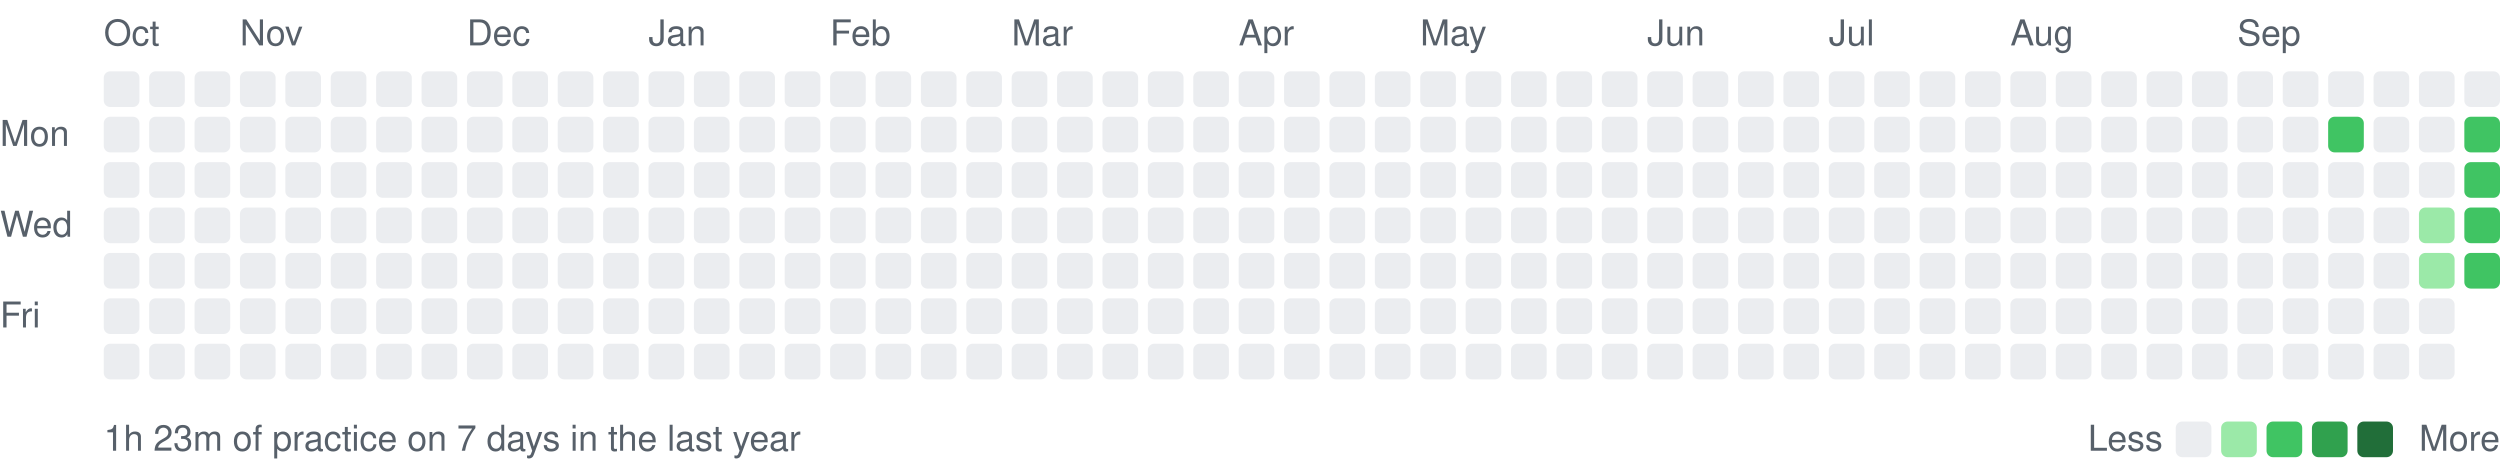
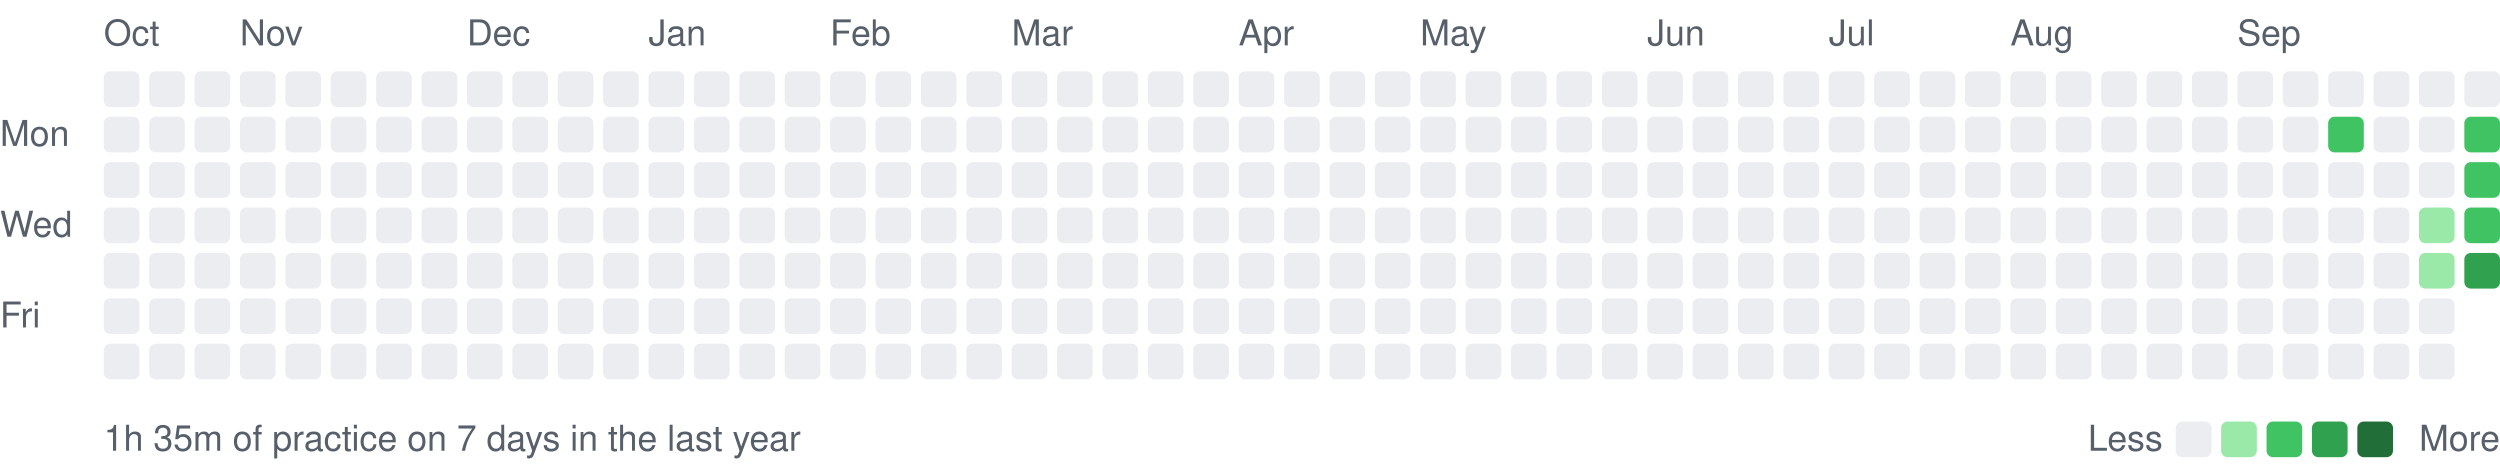
<svg xmlns="http://www.w3.org/2000/svg" width="771" height="145" viewBox="0 0 771 145" font-family="-apple-system, BlinkMacSystemFont, 'Segoe UI', Helvetica, Arial, sans-serif" font-size="11">
  <style>
.kc-t { fill: #57606a; }
.kc-h { fill: #24292f; }
.kc-g { stroke: #d0d7de; }
.kc-l0 { fill: #ebedf0; }
.kc-l1 { fill: #9be9a8; }
.kc-l2 { fill: #40c463; }
.kc-l3 { fill: #30a14e; }
.kc-l4 { fill: #216e39; }
.kc-line { stroke: #2da44e; }
.kc-dot { fill: #2da44e; }
@media (prefers-color-scheme: dark) {
:root:not([data-theme="light"]) .kc-t { fill: #8b949e; }
:root:not([data-theme="light"]) .kc-h { fill: #e6edf3; }
:root:not([data-theme="light"]) .kc-g { stroke: #30363d; }
:root:not([data-theme="light"]) .kc-l0 { fill: #262a31; }
:root:not([data-theme="light"]) .kc-l1 { fill: #0e4429; }
:root:not([data-theme="light"]) .kc-l2 { fill: #006d32; }
:root:not([data-theme="light"]) .kc-l3 { fill: #26a641; }
:root:not([data-theme="light"]) .kc-l4 { fill: #39d353; }
:root:not([data-theme="light"]) .kc-line { stroke: #3fb950; }
:root:not([data-theme="light"]) .kc-dot { fill: #3fb950; }
}
:root[data-theme="dark"] .kc-t { fill: #8b949e; }
:root[data-theme="dark"] .kc-h { fill: #e6edf3; }
:root[data-theme="dark"] .kc-g { stroke: #30363d; }
:root[data-theme="dark"] .kc-l0 { fill: #262a31; }
:root[data-theme="dark"] .kc-l1 { fill: #0e4429; }
:root[data-theme="dark"] .kc-l2 { fill: #006d32; }
:root[data-theme="dark"] .kc-l3 { fill: #26a641; }
:root[data-theme="dark"] .kc-l4 { fill: #39d353; }
:root[data-theme="dark"] .kc-line { stroke: #3fb950; }
:root[data-theme="dark"] .kc-dot { fill: #3fb950; }
</style>
  <text class="kc-t" x="32" y="14">Oct</text>
  <text class="kc-t" x="74" y="14">Nov</text>
  <text class="kc-t" x="144" y="14">Dec</text>
  <text class="kc-t" x="200" y="14">Jan</text>
  <text class="kc-t" x="256" y="14">Feb</text>
  <text class="kc-t" x="312" y="14">Mar</text>
  <text class="kc-t" x="382" y="14">Apr</text>
  <text class="kc-t" x="438" y="14">May</text>
  <text class="kc-t" x="508" y="14">Jun</text>
  <text class="kc-t" x="564" y="14">Jul</text>
  <text class="kc-t" x="620" y="14">Aug</text>
  <text class="kc-t" x="690" y="14">Sep</text>
  <text class="kc-t" x="0" y="45">Mon</text>
  <text class="kc-t" x="0" y="73">Wed</text>
  <text class="kc-t" x="0" y="101">Fri</text>
  <rect class="kc-l0" x="32" y="22" width="11" height="11" rx="2" />
  <rect class="kc-l0" x="32" y="36" width="11" height="11" rx="2" />
  <rect class="kc-l0" x="32" y="50" width="11" height="11" rx="2" />
  <rect class="kc-l0" x="32" y="64" width="11" height="11" rx="2" />
  <rect class="kc-l0" x="32" y="78" width="11" height="11" rx="2" />
  <rect class="kc-l0" x="32" y="92" width="11" height="11" rx="2" />
  <rect class="kc-l0" x="32" y="106" width="11" height="11" rx="2" />
  <rect class="kc-l0" x="46" y="22" width="11" height="11" rx="2" />
  <rect class="kc-l0" x="46" y="36" width="11" height="11" rx="2" />
  <rect class="kc-l0" x="46" y="50" width="11" height="11" rx="2" />
  <rect class="kc-l0" x="46" y="64" width="11" height="11" rx="2" />
  <rect class="kc-l0" x="46" y="78" width="11" height="11" rx="2" />
  <rect class="kc-l0" x="46" y="92" width="11" height="11" rx="2" />
  <rect class="kc-l0" x="46" y="106" width="11" height="11" rx="2" />
  <rect class="kc-l0" x="60" y="22" width="11" height="11" rx="2" />
  <rect class="kc-l0" x="60" y="36" width="11" height="11" rx="2" />
  <rect class="kc-l0" x="60" y="50" width="11" height="11" rx="2" />
  <rect class="kc-l0" x="60" y="64" width="11" height="11" rx="2" />
  <rect class="kc-l0" x="60" y="78" width="11" height="11" rx="2" />
  <rect class="kc-l0" x="60" y="92" width="11" height="11" rx="2" />
  <rect class="kc-l0" x="60" y="106" width="11" height="11" rx="2" />
  <rect class="kc-l0" x="74" y="22" width="11" height="11" rx="2" />
  <rect class="kc-l0" x="74" y="36" width="11" height="11" rx="2" />
  <rect class="kc-l0" x="74" y="50" width="11" height="11" rx="2" />
  <rect class="kc-l0" x="74" y="64" width="11" height="11" rx="2" />
  <rect class="kc-l0" x="74" y="78" width="11" height="11" rx="2" />
  <rect class="kc-l0" x="74" y="92" width="11" height="11" rx="2" />
  <rect class="kc-l0" x="74" y="106" width="11" height="11" rx="2" />
  <rect class="kc-l0" x="88" y="22" width="11" height="11" rx="2" />
  <rect class="kc-l0" x="88" y="36" width="11" height="11" rx="2" />
  <rect class="kc-l0" x="88" y="50" width="11" height="11" rx="2" />
  <rect class="kc-l0" x="88" y="64" width="11" height="11" rx="2" />
  <rect class="kc-l0" x="88" y="78" width="11" height="11" rx="2" />
  <rect class="kc-l0" x="88" y="92" width="11" height="11" rx="2" />
  <rect class="kc-l0" x="88" y="106" width="11" height="11" rx="2" />
  <rect class="kc-l0" x="102" y="22" width="11" height="11" rx="2" />
  <rect class="kc-l0" x="102" y="36" width="11" height="11" rx="2" />
  <rect class="kc-l0" x="102" y="50" width="11" height="11" rx="2" />
  <rect class="kc-l0" x="102" y="64" width="11" height="11" rx="2" />
  <rect class="kc-l0" x="102" y="78" width="11" height="11" rx="2" />
  <rect class="kc-l0" x="102" y="92" width="11" height="11" rx="2" />
  <rect class="kc-l0" x="102" y="106" width="11" height="11" rx="2" />
  <rect class="kc-l0" x="116" y="22" width="11" height="11" rx="2" />
  <rect class="kc-l0" x="116" y="36" width="11" height="11" rx="2" />
  <rect class="kc-l0" x="116" y="50" width="11" height="11" rx="2" />
  <rect class="kc-l0" x="116" y="64" width="11" height="11" rx="2" />
  <rect class="kc-l0" x="116" y="78" width="11" height="11" rx="2" />
  <rect class="kc-l0" x="116" y="92" width="11" height="11" rx="2" />
  <rect class="kc-l0" x="116" y="106" width="11" height="11" rx="2" />
  <rect class="kc-l0" x="130" y="22" width="11" height="11" rx="2" />
  <rect class="kc-l0" x="130" y="36" width="11" height="11" rx="2" />
  <rect class="kc-l0" x="130" y="50" width="11" height="11" rx="2" />
  <rect class="kc-l0" x="130" y="64" width="11" height="11" rx="2" />
  <rect class="kc-l0" x="130" y="78" width="11" height="11" rx="2" />
  <rect class="kc-l0" x="130" y="92" width="11" height="11" rx="2" />
  <rect class="kc-l0" x="130" y="106" width="11" height="11" rx="2" />
  <rect class="kc-l0" x="144" y="22" width="11" height="11" rx="2" />
  <rect class="kc-l0" x="144" y="36" width="11" height="11" rx="2" />
  <rect class="kc-l0" x="144" y="50" width="11" height="11" rx="2" />
  <rect class="kc-l0" x="144" y="64" width="11" height="11" rx="2" />
  <rect class="kc-l0" x="144" y="78" width="11" height="11" rx="2" />
  <rect class="kc-l0" x="144" y="92" width="11" height="11" rx="2" />
  <rect class="kc-l0" x="144" y="106" width="11" height="11" rx="2" />
  <rect class="kc-l0" x="158" y="22" width="11" height="11" rx="2" />
  <rect class="kc-l0" x="158" y="36" width="11" height="11" rx="2" />
  <rect class="kc-l0" x="158" y="50" width="11" height="11" rx="2" />
  <rect class="kc-l0" x="158" y="64" width="11" height="11" rx="2" />
  <rect class="kc-l0" x="158" y="78" width="11" height="11" rx="2" />
  <rect class="kc-l0" x="158" y="92" width="11" height="11" rx="2" />
  <rect class="kc-l0" x="158" y="106" width="11" height="11" rx="2" />
  <rect class="kc-l0" x="172" y="22" width="11" height="11" rx="2" />
  <rect class="kc-l0" x="172" y="36" width="11" height="11" rx="2" />
  <rect class="kc-l0" x="172" y="50" width="11" height="11" rx="2" />
  <rect class="kc-l0" x="172" y="64" width="11" height="11" rx="2" />
  <rect class="kc-l0" x="172" y="78" width="11" height="11" rx="2" />
  <rect class="kc-l0" x="172" y="92" width="11" height="11" rx="2" />
  <rect class="kc-l0" x="172" y="106" width="11" height="11" rx="2" />
  <rect class="kc-l0" x="186" y="22" width="11" height="11" rx="2" />
  <rect class="kc-l0" x="186" y="36" width="11" height="11" rx="2" />
  <rect class="kc-l0" x="186" y="50" width="11" height="11" rx="2" />
  <rect class="kc-l0" x="186" y="64" width="11" height="11" rx="2" />
  <rect class="kc-l0" x="186" y="78" width="11" height="11" rx="2" />
  <rect class="kc-l0" x="186" y="92" width="11" height="11" rx="2" />
  <rect class="kc-l0" x="186" y="106" width="11" height="11" rx="2" />
  <rect class="kc-l0" x="200" y="22" width="11" height="11" rx="2" />
  <rect class="kc-l0" x="200" y="36" width="11" height="11" rx="2" />
  <rect class="kc-l0" x="200" y="50" width="11" height="11" rx="2" />
  <rect class="kc-l0" x="200" y="64" width="11" height="11" rx="2" />
  <rect class="kc-l0" x="200" y="78" width="11" height="11" rx="2" />
  <rect class="kc-l0" x="200" y="92" width="11" height="11" rx="2" />
  <rect class="kc-l0" x="200" y="106" width="11" height="11" rx="2" />
  <rect class="kc-l0" x="214" y="22" width="11" height="11" rx="2" />
  <rect class="kc-l0" x="214" y="36" width="11" height="11" rx="2" />
  <rect class="kc-l0" x="214" y="50" width="11" height="11" rx="2" />
  <rect class="kc-l0" x="214" y="64" width="11" height="11" rx="2" />
  <rect class="kc-l0" x="214" y="78" width="11" height="11" rx="2" />
  <rect class="kc-l0" x="214" y="92" width="11" height="11" rx="2" />
  <rect class="kc-l0" x="214" y="106" width="11" height="11" rx="2" />
  <rect class="kc-l0" x="228" y="22" width="11" height="11" rx="2" />
  <rect class="kc-l0" x="228" y="36" width="11" height="11" rx="2" />
  <rect class="kc-l0" x="228" y="50" width="11" height="11" rx="2" />
  <rect class="kc-l0" x="228" y="64" width="11" height="11" rx="2" />
  <rect class="kc-l0" x="228" y="78" width="11" height="11" rx="2" />
  <rect class="kc-l0" x="228" y="92" width="11" height="11" rx="2" />
  <rect class="kc-l0" x="228" y="106" width="11" height="11" rx="2" />
  <rect class="kc-l0" x="242" y="22" width="11" height="11" rx="2" />
  <rect class="kc-l0" x="242" y="36" width="11" height="11" rx="2" />
  <rect class="kc-l0" x="242" y="50" width="11" height="11" rx="2" />
  <rect class="kc-l0" x="242" y="64" width="11" height="11" rx="2" />
  <rect class="kc-l0" x="242" y="78" width="11" height="11" rx="2" />
  <rect class="kc-l0" x="242" y="92" width="11" height="11" rx="2" />
  <rect class="kc-l0" x="242" y="106" width="11" height="11" rx="2" />
  <rect class="kc-l0" x="256" y="22" width="11" height="11" rx="2" />
  <rect class="kc-l0" x="256" y="36" width="11" height="11" rx="2" />
  <rect class="kc-l0" x="256" y="50" width="11" height="11" rx="2" />
  <rect class="kc-l0" x="256" y="64" width="11" height="11" rx="2" />
  <rect class="kc-l0" x="256" y="78" width="11" height="11" rx="2" />
  <rect class="kc-l0" x="256" y="92" width="11" height="11" rx="2" />
  <rect class="kc-l0" x="256" y="106" width="11" height="11" rx="2" />
  <rect class="kc-l0" x="270" y="22" width="11" height="11" rx="2" />
  <rect class="kc-l0" x="270" y="36" width="11" height="11" rx="2" />
  <rect class="kc-l0" x="270" y="50" width="11" height="11" rx="2" />
  <rect class="kc-l0" x="270" y="64" width="11" height="11" rx="2" />
  <rect class="kc-l0" x="270" y="78" width="11" height="11" rx="2" />
  <rect class="kc-l0" x="270" y="92" width="11" height="11" rx="2" />
  <rect class="kc-l0" x="270" y="106" width="11" height="11" rx="2" />
  <rect class="kc-l0" x="284" y="22" width="11" height="11" rx="2" />
  <rect class="kc-l0" x="284" y="36" width="11" height="11" rx="2" />
  <rect class="kc-l0" x="284" y="50" width="11" height="11" rx="2" />
  <rect class="kc-l0" x="284" y="64" width="11" height="11" rx="2" />
  <rect class="kc-l0" x="284" y="78" width="11" height="11" rx="2" />
  <rect class="kc-l0" x="284" y="92" width="11" height="11" rx="2" />
  <rect class="kc-l0" x="284" y="106" width="11" height="11" rx="2" />
  <rect class="kc-l0" x="298" y="22" width="11" height="11" rx="2" />
  <rect class="kc-l0" x="298" y="36" width="11" height="11" rx="2" />
  <rect class="kc-l0" x="298" y="50" width="11" height="11" rx="2" />
  <rect class="kc-l0" x="298" y="64" width="11" height="11" rx="2" />
  <rect class="kc-l0" x="298" y="78" width="11" height="11" rx="2" />
  <rect class="kc-l0" x="298" y="92" width="11" height="11" rx="2" />
  <rect class="kc-l0" x="298" y="106" width="11" height="11" rx="2" />
  <rect class="kc-l0" x="312" y="22" width="11" height="11" rx="2" />
  <rect class="kc-l0" x="312" y="36" width="11" height="11" rx="2" />
  <rect class="kc-l0" x="312" y="50" width="11" height="11" rx="2" />
  <rect class="kc-l0" x="312" y="64" width="11" height="11" rx="2" />
  <rect class="kc-l0" x="312" y="78" width="11" height="11" rx="2" />
  <rect class="kc-l0" x="312" y="92" width="11" height="11" rx="2" />
  <rect class="kc-l0" x="312" y="106" width="11" height="11" rx="2" />
  <rect class="kc-l0" x="326" y="22" width="11" height="11" rx="2" />
  <rect class="kc-l0" x="326" y="36" width="11" height="11" rx="2" />
  <rect class="kc-l0" x="326" y="50" width="11" height="11" rx="2" />
  <rect class="kc-l0" x="326" y="64" width="11" height="11" rx="2" />
  <rect class="kc-l0" x="326" y="78" width="11" height="11" rx="2" />
  <rect class="kc-l0" x="326" y="92" width="11" height="11" rx="2" />
  <rect class="kc-l0" x="326" y="106" width="11" height="11" rx="2" />
  <rect class="kc-l0" x="340" y="22" width="11" height="11" rx="2" />
  <rect class="kc-l0" x="340" y="36" width="11" height="11" rx="2" />
  <rect class="kc-l0" x="340" y="50" width="11" height="11" rx="2" />
  <rect class="kc-l0" x="340" y="64" width="11" height="11" rx="2" />
  <rect class="kc-l0" x="340" y="78" width="11" height="11" rx="2" />
  <rect class="kc-l0" x="340" y="92" width="11" height="11" rx="2" />
  <rect class="kc-l0" x="340" y="106" width="11" height="11" rx="2" />
  <rect class="kc-l0" x="354" y="22" width="11" height="11" rx="2" />
  <rect class="kc-l0" x="354" y="36" width="11" height="11" rx="2" />
  <rect class="kc-l0" x="354" y="50" width="11" height="11" rx="2" />
  <rect class="kc-l0" x="354" y="64" width="11" height="11" rx="2" />
  <rect class="kc-l0" x="354" y="78" width="11" height="11" rx="2" />
  <rect class="kc-l0" x="354" y="92" width="11" height="11" rx="2" />
  <rect class="kc-l0" x="354" y="106" width="11" height="11" rx="2" />
  <rect class="kc-l0" x="368" y="22" width="11" height="11" rx="2" />
  <rect class="kc-l0" x="368" y="36" width="11" height="11" rx="2" />
  <rect class="kc-l0" x="368" y="50" width="11" height="11" rx="2" />
  <rect class="kc-l0" x="368" y="64" width="11" height="11" rx="2" />
  <rect class="kc-l0" x="368" y="78" width="11" height="11" rx="2" />
  <rect class="kc-l0" x="368" y="92" width="11" height="11" rx="2" />
  <rect class="kc-l0" x="368" y="106" width="11" height="11" rx="2" />
  <rect class="kc-l0" x="382" y="22" width="11" height="11" rx="2" />
  <rect class="kc-l0" x="382" y="36" width="11" height="11" rx="2" />
  <rect class="kc-l0" x="382" y="50" width="11" height="11" rx="2" />
  <rect class="kc-l0" x="382" y="64" width="11" height="11" rx="2" />
  <rect class="kc-l0" x="382" y="78" width="11" height="11" rx="2" />
  <rect class="kc-l0" x="382" y="92" width="11" height="11" rx="2" />
  <rect class="kc-l0" x="382" y="106" width="11" height="11" rx="2" />
  <rect class="kc-l0" x="396" y="22" width="11" height="11" rx="2" />
  <rect class="kc-l0" x="396" y="36" width="11" height="11" rx="2" />
  <rect class="kc-l0" x="396" y="50" width="11" height="11" rx="2" />
  <rect class="kc-l0" x="396" y="64" width="11" height="11" rx="2" />
  <rect class="kc-l0" x="396" y="78" width="11" height="11" rx="2" />
  <rect class="kc-l0" x="396" y="92" width="11" height="11" rx="2" />
  <rect class="kc-l0" x="396" y="106" width="11" height="11" rx="2" />
  <rect class="kc-l0" x="410" y="22" width="11" height="11" rx="2" />
  <rect class="kc-l0" x="410" y="36" width="11" height="11" rx="2" />
  <rect class="kc-l0" x="410" y="50" width="11" height="11" rx="2" />
  <rect class="kc-l0" x="410" y="64" width="11" height="11" rx="2" />
  <rect class="kc-l0" x="410" y="78" width="11" height="11" rx="2" />
  <rect class="kc-l0" x="410" y="92" width="11" height="11" rx="2" />
  <rect class="kc-l0" x="410" y="106" width="11" height="11" rx="2" />
  <rect class="kc-l0" x="424" y="22" width="11" height="11" rx="2" />
  <rect class="kc-l0" x="424" y="36" width="11" height="11" rx="2" />
  <rect class="kc-l0" x="424" y="50" width="11" height="11" rx="2" />
  <rect class="kc-l0" x="424" y="64" width="11" height="11" rx="2" />
  <rect class="kc-l0" x="424" y="78" width="11" height="11" rx="2" />
  <rect class="kc-l0" x="424" y="92" width="11" height="11" rx="2" />
  <rect class="kc-l0" x="424" y="106" width="11" height="11" rx="2" />
  <rect class="kc-l0" x="438" y="22" width="11" height="11" rx="2" />
  <rect class="kc-l0" x="438" y="36" width="11" height="11" rx="2" />
  <rect class="kc-l0" x="438" y="50" width="11" height="11" rx="2" />
  <rect class="kc-l0" x="438" y="64" width="11" height="11" rx="2" />
  <rect class="kc-l0" x="438" y="78" width="11" height="11" rx="2" />
  <rect class="kc-l0" x="438" y="92" width="11" height="11" rx="2" />
  <rect class="kc-l0" x="438" y="106" width="11" height="11" rx="2" />
  <rect class="kc-l0" x="452" y="22" width="11" height="11" rx="2" />
  <rect class="kc-l0" x="452" y="36" width="11" height="11" rx="2" />
  <rect class="kc-l0" x="452" y="50" width="11" height="11" rx="2" />
  <rect class="kc-l0" x="452" y="64" width="11" height="11" rx="2" />
  <rect class="kc-l0" x="452" y="78" width="11" height="11" rx="2" />
  <rect class="kc-l0" x="452" y="92" width="11" height="11" rx="2" />
  <rect class="kc-l0" x="452" y="106" width="11" height="11" rx="2" />
  <rect class="kc-l0" x="466" y="22" width="11" height="11" rx="2" />
  <rect class="kc-l0" x="466" y="36" width="11" height="11" rx="2" />
  <rect class="kc-l0" x="466" y="50" width="11" height="11" rx="2" />
  <rect class="kc-l0" x="466" y="64" width="11" height="11" rx="2" />
  <rect class="kc-l0" x="466" y="78" width="11" height="11" rx="2" />
  <rect class="kc-l0" x="466" y="92" width="11" height="11" rx="2" />
  <rect class="kc-l0" x="466" y="106" width="11" height="11" rx="2" />
  <rect class="kc-l0" x="480" y="22" width="11" height="11" rx="2" />
  <rect class="kc-l0" x="480" y="36" width="11" height="11" rx="2" />
  <rect class="kc-l0" x="480" y="50" width="11" height="11" rx="2" />
  <rect class="kc-l0" x="480" y="64" width="11" height="11" rx="2" />
  <rect class="kc-l0" x="480" y="78" width="11" height="11" rx="2" />
  <rect class="kc-l0" x="480" y="92" width="11" height="11" rx="2" />
  <rect class="kc-l0" x="480" y="106" width="11" height="11" rx="2" />
  <rect class="kc-l0" x="494" y="22" width="11" height="11" rx="2" />
  <rect class="kc-l0" x="494" y="36" width="11" height="11" rx="2" />
  <rect class="kc-l0" x="494" y="50" width="11" height="11" rx="2" />
  <rect class="kc-l0" x="494" y="64" width="11" height="11" rx="2" />
  <rect class="kc-l0" x="494" y="78" width="11" height="11" rx="2" />
  <rect class="kc-l0" x="494" y="92" width="11" height="11" rx="2" />
  <rect class="kc-l0" x="494" y="106" width="11" height="11" rx="2" />
  <rect class="kc-l0" x="508" y="22" width="11" height="11" rx="2" />
  <rect class="kc-l0" x="508" y="36" width="11" height="11" rx="2" />
  <rect class="kc-l0" x="508" y="50" width="11" height="11" rx="2" />
  <rect class="kc-l0" x="508" y="64" width="11" height="11" rx="2" />
  <rect class="kc-l0" x="508" y="78" width="11" height="11" rx="2" />
  <rect class="kc-l0" x="508" y="92" width="11" height="11" rx="2" />
  <rect class="kc-l0" x="508" y="106" width="11" height="11" rx="2" />
  <rect class="kc-l0" x="522" y="22" width="11" height="11" rx="2" />
  <rect class="kc-l0" x="522" y="36" width="11" height="11" rx="2" />
  <rect class="kc-l0" x="522" y="50" width="11" height="11" rx="2" />
  <rect class="kc-l0" x="522" y="64" width="11" height="11" rx="2" />
  <rect class="kc-l0" x="522" y="78" width="11" height="11" rx="2" />
  <rect class="kc-l0" x="522" y="92" width="11" height="11" rx="2" />
  <rect class="kc-l0" x="522" y="106" width="11" height="11" rx="2" />
  <rect class="kc-l0" x="536" y="22" width="11" height="11" rx="2" />
  <rect class="kc-l0" x="536" y="36" width="11" height="11" rx="2" />
  <rect class="kc-l0" x="536" y="50" width="11" height="11" rx="2" />
  <rect class="kc-l0" x="536" y="64" width="11" height="11" rx="2" />
  <rect class="kc-l0" x="536" y="78" width="11" height="11" rx="2" />
  <rect class="kc-l0" x="536" y="92" width="11" height="11" rx="2" />
  <rect class="kc-l0" x="536" y="106" width="11" height="11" rx="2" />
  <rect class="kc-l0" x="550" y="22" width="11" height="11" rx="2" />
  <rect class="kc-l0" x="550" y="36" width="11" height="11" rx="2" />
  <rect class="kc-l0" x="550" y="50" width="11" height="11" rx="2" />
  <rect class="kc-l0" x="550" y="64" width="11" height="11" rx="2" />
  <rect class="kc-l0" x="550" y="78" width="11" height="11" rx="2" />
  <rect class="kc-l0" x="550" y="92" width="11" height="11" rx="2" />
  <rect class="kc-l0" x="550" y="106" width="11" height="11" rx="2" />
  <rect class="kc-l0" x="564" y="22" width="11" height="11" rx="2" />
  <rect class="kc-l0" x="564" y="36" width="11" height="11" rx="2" />
  <rect class="kc-l0" x="564" y="50" width="11" height="11" rx="2" />
  <rect class="kc-l0" x="564" y="64" width="11" height="11" rx="2" />
  <rect class="kc-l0" x="564" y="78" width="11" height="11" rx="2" />
  <rect class="kc-l0" x="564" y="92" width="11" height="11" rx="2" />
  <rect class="kc-l0" x="564" y="106" width="11" height="11" rx="2" />
  <rect class="kc-l0" x="578" y="22" width="11" height="11" rx="2" />
  <rect class="kc-l0" x="578" y="36" width="11" height="11" rx="2" />
  <rect class="kc-l0" x="578" y="50" width="11" height="11" rx="2" />
  <rect class="kc-l0" x="578" y="64" width="11" height="11" rx="2" />
  <rect class="kc-l0" x="578" y="78" width="11" height="11" rx="2" />
  <rect class="kc-l0" x="578" y="92" width="11" height="11" rx="2" />
  <rect class="kc-l0" x="578" y="106" width="11" height="11" rx="2" />
  <rect class="kc-l0" x="592" y="22" width="11" height="11" rx="2" />
  <rect class="kc-l0" x="592" y="36" width="11" height="11" rx="2" />
  <rect class="kc-l0" x="592" y="50" width="11" height="11" rx="2" />
  <rect class="kc-l0" x="592" y="64" width="11" height="11" rx="2" />
  <rect class="kc-l0" x="592" y="78" width="11" height="11" rx="2" />
  <rect class="kc-l0" x="592" y="92" width="11" height="11" rx="2" />
  <rect class="kc-l0" x="592" y="106" width="11" height="11" rx="2" />
  <rect class="kc-l0" x="606" y="22" width="11" height="11" rx="2" />
  <rect class="kc-l0" x="606" y="36" width="11" height="11" rx="2" />
  <rect class="kc-l0" x="606" y="50" width="11" height="11" rx="2" />
  <rect class="kc-l0" x="606" y="64" width="11" height="11" rx="2" />
  <rect class="kc-l0" x="606" y="78" width="11" height="11" rx="2" />
  <rect class="kc-l0" x="606" y="92" width="11" height="11" rx="2" />
  <rect class="kc-l0" x="606" y="106" width="11" height="11" rx="2" />
  <rect class="kc-l0" x="620" y="22" width="11" height="11" rx="2" />
  <rect class="kc-l0" x="620" y="36" width="11" height="11" rx="2" />
  <rect class="kc-l0" x="620" y="50" width="11" height="11" rx="2" />
  <rect class="kc-l0" x="620" y="64" width="11" height="11" rx="2" />
  <rect class="kc-l0" x="620" y="78" width="11" height="11" rx="2" />
  <rect class="kc-l0" x="620" y="92" width="11" height="11" rx="2" />
  <rect class="kc-l0" x="620" y="106" width="11" height="11" rx="2" />
  <rect class="kc-l0" x="634" y="22" width="11" height="11" rx="2" />
  <rect class="kc-l0" x="634" y="36" width="11" height="11" rx="2" />
  <rect class="kc-l0" x="634" y="50" width="11" height="11" rx="2" />
  <rect class="kc-l0" x="634" y="64" width="11" height="11" rx="2" />
  <rect class="kc-l0" x="634" y="78" width="11" height="11" rx="2" />
  <rect class="kc-l0" x="634" y="92" width="11" height="11" rx="2" />
  <rect class="kc-l0" x="634" y="106" width="11" height="11" rx="2" />
  <rect class="kc-l0" x="648" y="22" width="11" height="11" rx="2" />
  <rect class="kc-l0" x="648" y="36" width="11" height="11" rx="2" />
  <rect class="kc-l0" x="648" y="50" width="11" height="11" rx="2" />
  <rect class="kc-l0" x="648" y="64" width="11" height="11" rx="2" />
  <rect class="kc-l0" x="648" y="78" width="11" height="11" rx="2" />
  <rect class="kc-l0" x="648" y="92" width="11" height="11" rx="2" />
  <rect class="kc-l0" x="648" y="106" width="11" height="11" rx="2" />
  <rect class="kc-l0" x="662" y="22" width="11" height="11" rx="2" />
  <rect class="kc-l0" x="662" y="36" width="11" height="11" rx="2" />
  <rect class="kc-l0" x="662" y="50" width="11" height="11" rx="2" />
  <rect class="kc-l0" x="662" y="64" width="11" height="11" rx="2" />
  <rect class="kc-l0" x="662" y="78" width="11" height="11" rx="2" />
  <rect class="kc-l0" x="662" y="92" width="11" height="11" rx="2" />
  <rect class="kc-l0" x="662" y="106" width="11" height="11" rx="2" />
  <rect class="kc-l0" x="676" y="22" width="11" height="11" rx="2" />
  <rect class="kc-l0" x="676" y="36" width="11" height="11" rx="2" />
  <rect class="kc-l0" x="676" y="50" width="11" height="11" rx="2" />
  <rect class="kc-l0" x="676" y="64" width="11" height="11" rx="2" />
  <rect class="kc-l0" x="676" y="78" width="11" height="11" rx="2" />
  <rect class="kc-l0" x="676" y="92" width="11" height="11" rx="2" />
  <rect class="kc-l0" x="676" y="106" width="11" height="11" rx="2" />
  <rect class="kc-l0" x="690" y="22" width="11" height="11" rx="2" />
  <rect class="kc-l0" x="690" y="36" width="11" height="11" rx="2" />
  <rect class="kc-l0" x="690" y="50" width="11" height="11" rx="2" />
  <rect class="kc-l0" x="690" y="64" width="11" height="11" rx="2" />
  <rect class="kc-l0" x="690" y="78" width="11" height="11" rx="2" />
  <rect class="kc-l0" x="690" y="92" width="11" height="11" rx="2" />
  <rect class="kc-l0" x="690" y="106" width="11" height="11" rx="2" />
  <rect class="kc-l0" x="704" y="22" width="11" height="11" rx="2" />
  <rect class="kc-l0" x="704" y="36" width="11" height="11" rx="2" />
  <rect class="kc-l0" x="704" y="50" width="11" height="11" rx="2" />
  <rect class="kc-l0" x="704" y="64" width="11" height="11" rx="2" />
  <rect class="kc-l0" x="704" y="78" width="11" height="11" rx="2" />
  <rect class="kc-l0" x="704" y="92" width="11" height="11" rx="2" />
  <rect class="kc-l0" x="704" y="106" width="11" height="11" rx="2" />
  <rect class="kc-l0" x="718" y="22" width="11" height="11" rx="2" />
  <rect class="kc-l2" x="718" y="36" width="11" height="11" rx="2" />
  <rect class="kc-l0" x="718" y="50" width="11" height="11" rx="2" />
  <rect class="kc-l0" x="718" y="64" width="11" height="11" rx="2" />
  <rect class="kc-l0" x="718" y="78" width="11" height="11" rx="2" />
  <rect class="kc-l0" x="718" y="92" width="11" height="11" rx="2" />
  <rect class="kc-l0" x="718" y="106" width="11" height="11" rx="2" />
  <rect class="kc-l0" x="732" y="22" width="11" height="11" rx="2" />
  <rect class="kc-l0" x="732" y="36" width="11" height="11" rx="2" />
  <rect class="kc-l0" x="732" y="50" width="11" height="11" rx="2" />
  <rect class="kc-l0" x="732" y="64" width="11" height="11" rx="2" />
  <rect class="kc-l0" x="732" y="78" width="11" height="11" rx="2" />
  <rect class="kc-l0" x="732" y="92" width="11" height="11" rx="2" />
  <rect class="kc-l0" x="732" y="106" width="11" height="11" rx="2" />
  <rect class="kc-l0" x="746" y="22" width="11" height="11" rx="2" />
  <rect class="kc-l0" x="746" y="36" width="11" height="11" rx="2" />
  <rect class="kc-l0" x="746" y="50" width="11" height="11" rx="2" />
  <rect class="kc-l1" x="746" y="64" width="11" height="11" rx="2" />
  <rect class="kc-l1" x="746" y="78" width="11" height="11" rx="2" />
  <rect class="kc-l0" x="746" y="92" width="11" height="11" rx="2" />
  <rect class="kc-l0" x="746" y="106" width="11" height="11" rx="2" />
  <rect class="kc-l0" x="760" y="22" width="11" height="11" rx="2" />
  <rect class="kc-l2" x="760" y="36" width="11" height="11" rx="2" />
  <rect class="kc-l2" x="760" y="50" width="11" height="11" rx="2" />
  <rect class="kc-l2" x="760" y="64" width="11" height="11" rx="2" />
-   <rect class="kc-l2" x="760" y="78" width="11" height="11" rx="2" />
-   <text class="kc-t" x="32" y="139">1h 23m of practice on 7 days in the last year</text>
+   <rect class="kc-l3" x="760" y="78" width="11" height="11" rx="2" />
+   <text class="kc-t" x="32" y="139">1h 35m of practice on 7 days in the last year</text>
  <text class="kc-t" x="667" y="139" text-anchor="end">Less</text>
  <rect class="kc-l0" x="671" y="130" width="11" height="11" rx="2" />
  <rect class="kc-l1" x="685" y="130" width="11" height="11" rx="2" />
  <rect class="kc-l2" x="699" y="130" width="11" height="11" rx="2" />
  <rect class="kc-l3" x="713" y="130" width="11" height="11" rx="2" />
  <rect class="kc-l4" x="727" y="130" width="11" height="11" rx="2" />
  <text class="kc-t" x="771" y="139" text-anchor="end">More</text>
</svg>
